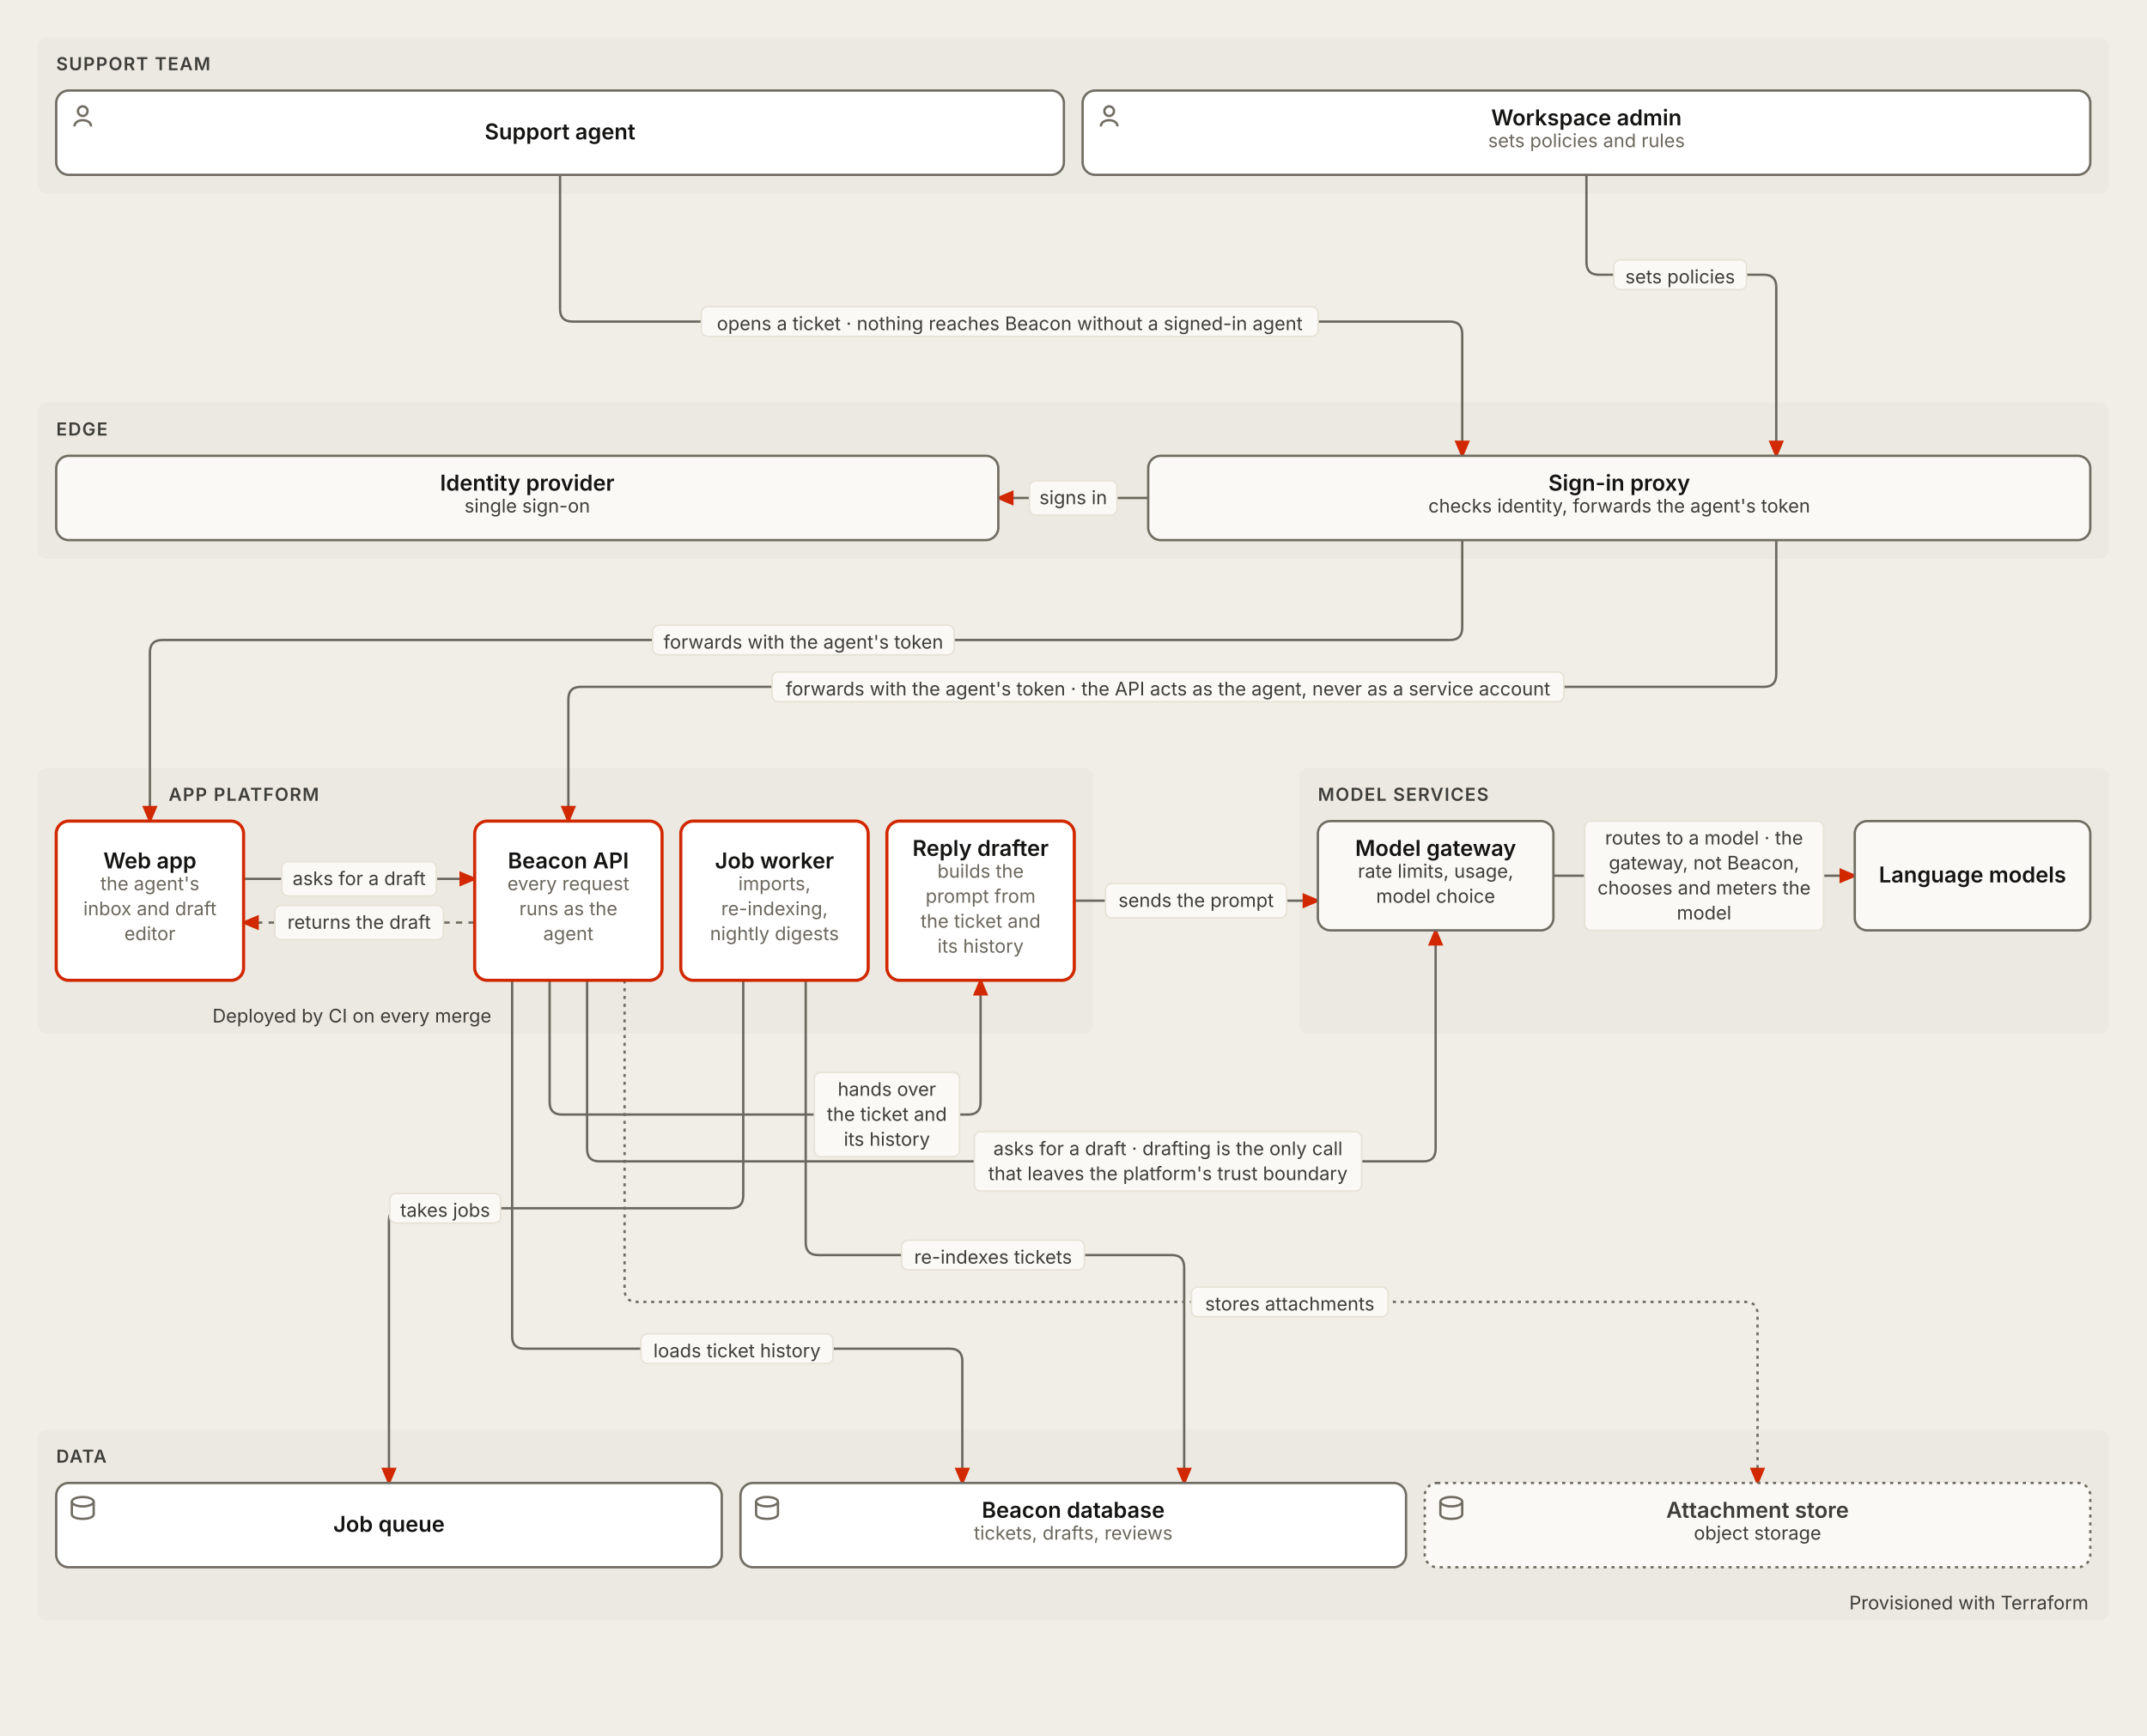
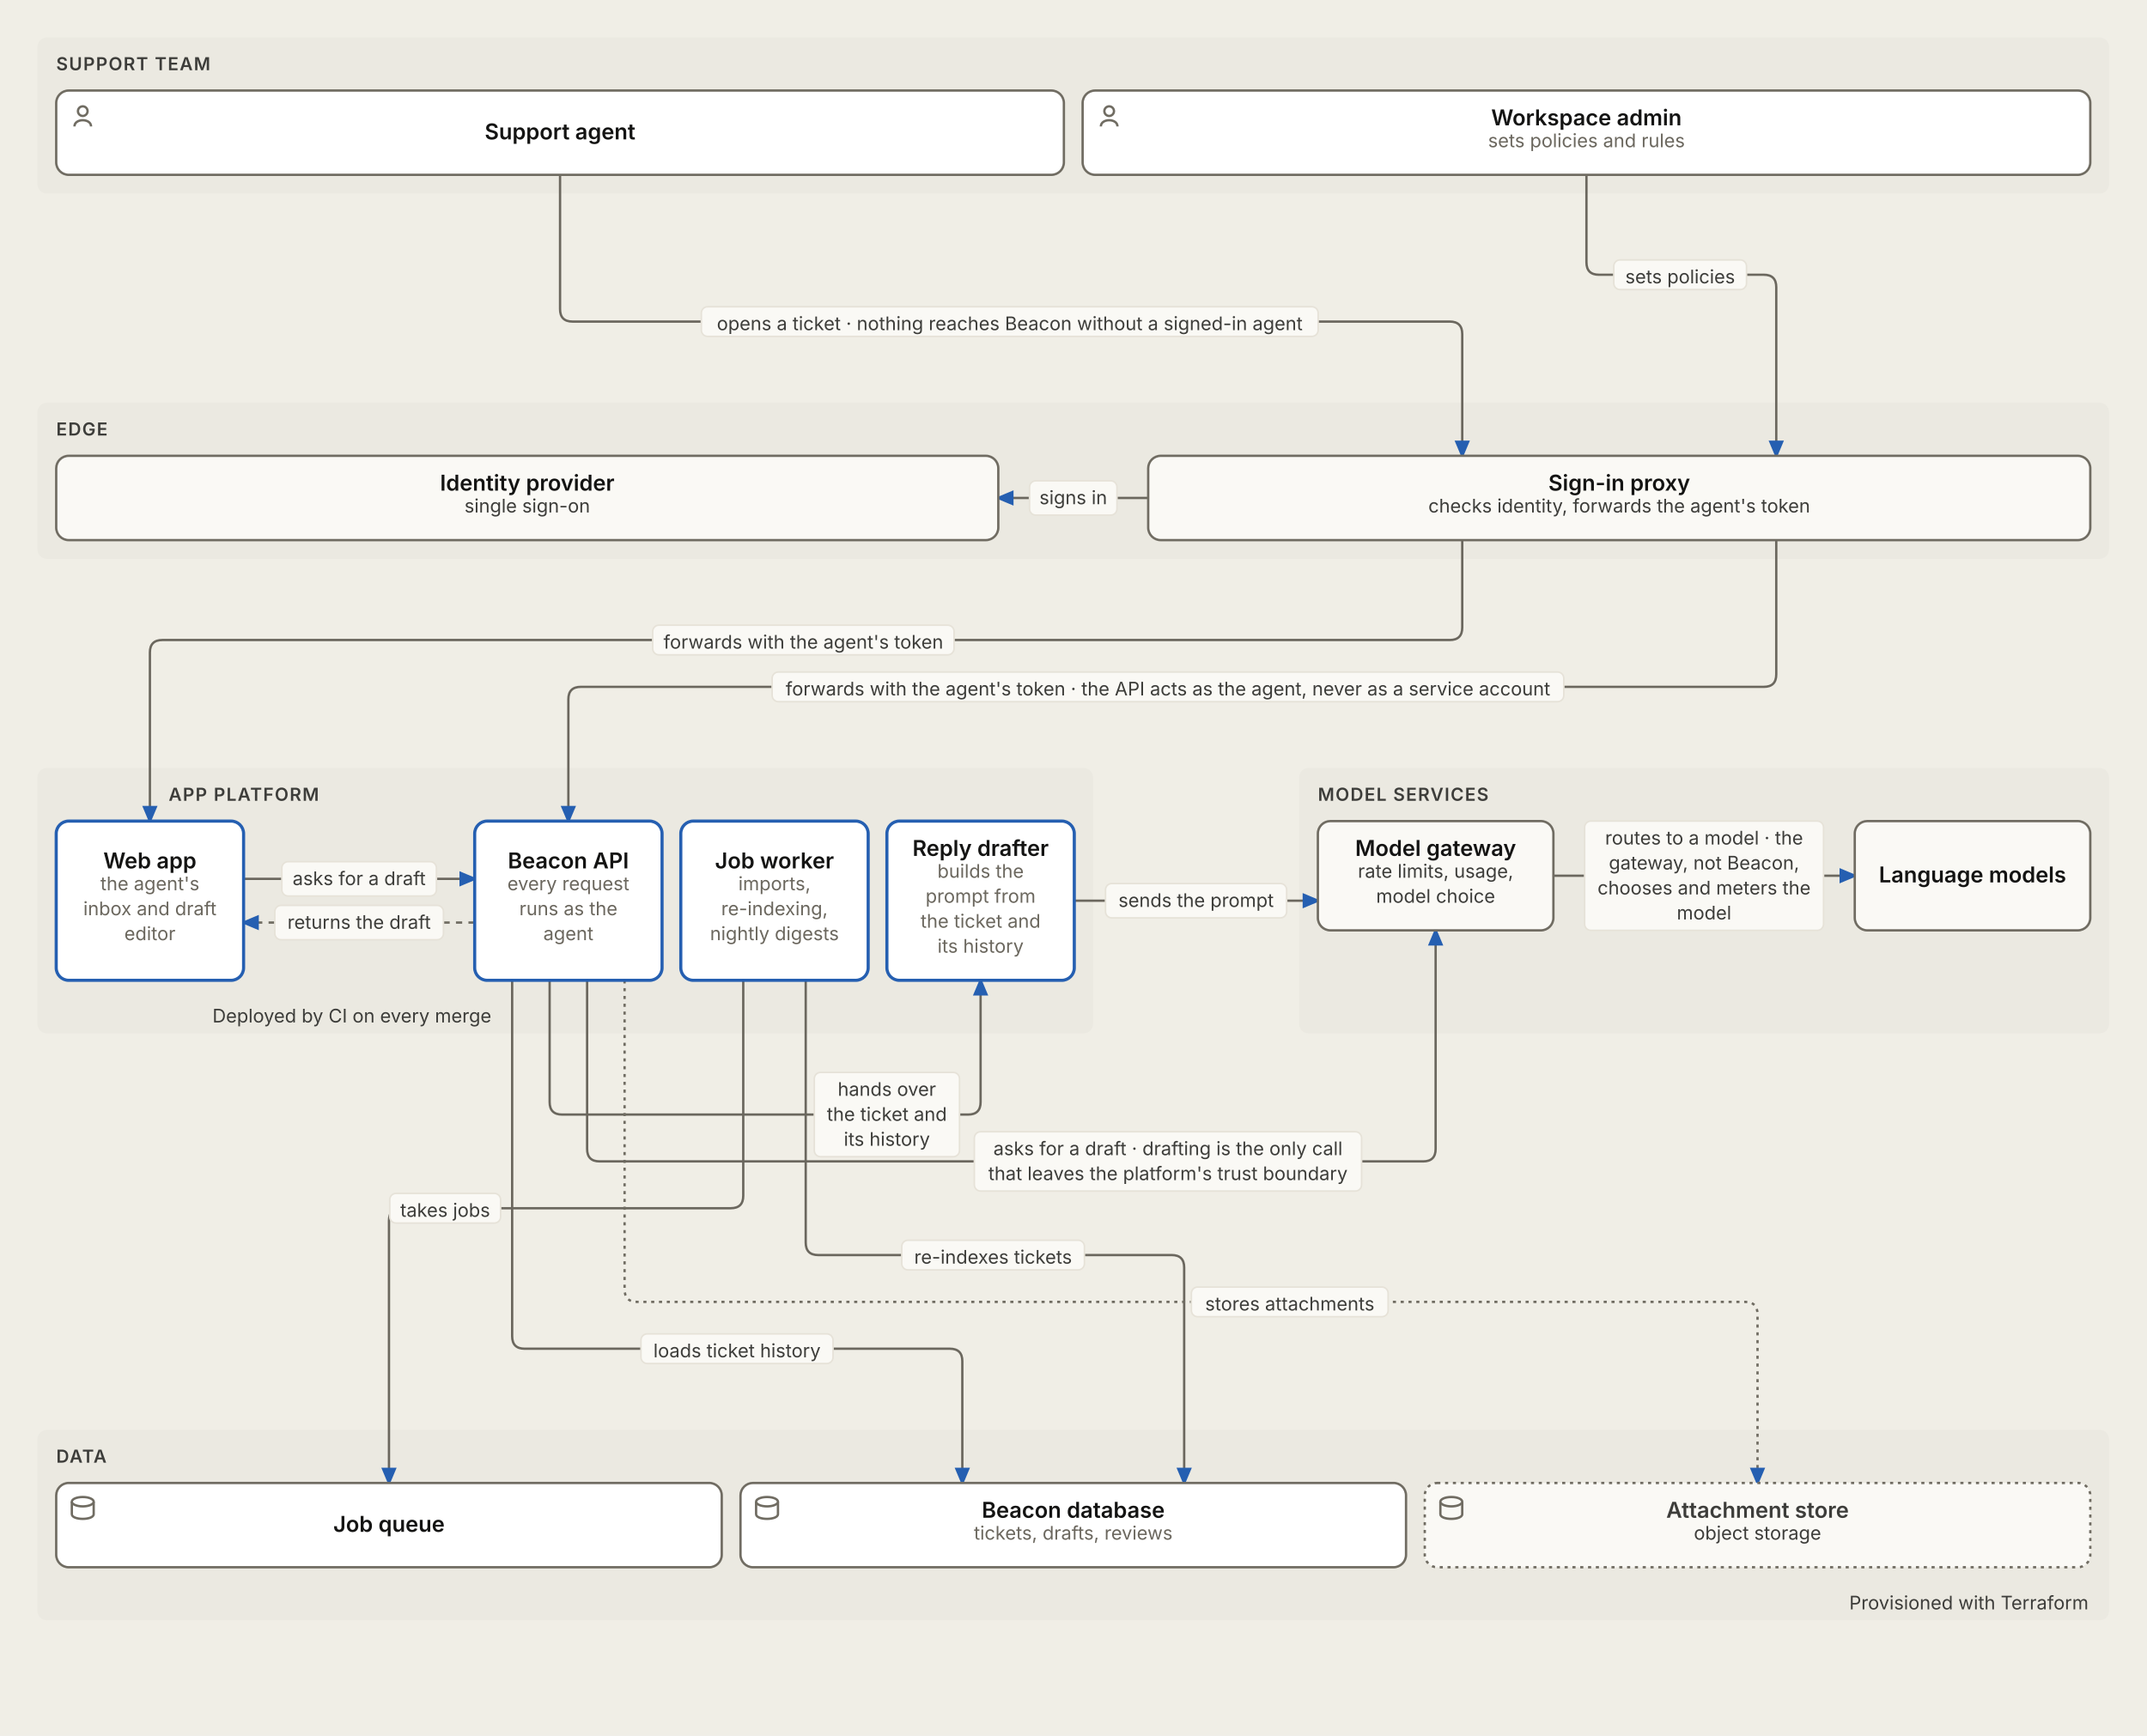
<svg xmlns="http://www.w3.org/2000/svg" viewBox="0 0 1375 1112" width="1375" height="1112" role="img" aria-labelledby="beacon-deployment-title" aria-describedby="beacon-deployment-desc" class="uxb-visual uxb-visual--flow-zoned" data-visual="beacon-deployment" style="font-family:ui-sans-serif, system-ui, -apple-system, &quot;Segoe UI&quot;, sans-serif">
  <rect x="0" y="0" width="1375" height="1112" style="fill:#F0EEE6" />
  <g id="beacon-deployment--zone-support-team" class="uxb-group" data-role="zone">
    <rect x="24" y="24" width="1326.69" height="100" rx="6" style="fill:#EBE9E1" />
  </g>
  <g id="beacon-deployment--zone-edge" class="uxb-group" data-role="zone">
    <rect x="24" y="258" width="1326.69" height="100" rx="6" style="fill:#EBE9E1" />
  </g>
  <g id="beacon-deployment--zone-app-platform" class="uxb-group" data-role="zone">
    <rect x="24" y="492" width="676" height="170" rx="6" style="fill:#EBE9E1" />
  </g>
  <g id="beacon-deployment--zone-model-services" class="uxb-group" data-role="zone">
    <rect x="832" y="492" width="518.69" height="170" rx="6" style="fill:#EBE9E1" />
  </g>
  <g id="beacon-deployment--zone-data" class="uxb-group" data-role="zone">
    <rect x="24" y="916" width="1326.69" height="122" rx="6" style="fill:#EBE9E1" />
  </g>
  <g id="beacon-deployment--agent--proxy" class="uxb-edge">
    <path d="M358.67 112 L358.67 198 Q358.67 206 366.67 206 L928.46 206 Q936.46 206 936.46 214 L936.46 283" style="fill:none;stroke:#6B675E;stroke-width:1.5px" />
-     <path d="M932.68 283 L936.46 292 L940.24 283 Z" style="fill:#D12800;stroke:#D12800;stroke-width:1.5px" />
+     <path d="M932.68 283 L936.46 292 L940.24 283 Z" style="fill:#255FB1;stroke:#255FB1;stroke-width:1.5px" />
  </g>
  <g id="beacon-deployment--admin--proxy" class="uxb-edge">
    <path d="M1016.01 112 L1016.01 168 Q1016.01 176 1024.01 176 L1129.57 176 Q1137.57 176 1137.57 184 L1137.57 283" style="fill:none;stroke:#6B675E;stroke-width:1.5px" />
-     <path d="M1133.79 283 L1137.57 292 L1141.35 283 Z" style="fill:#D12800;stroke:#D12800;stroke-width:1.5px" />
+     <path d="M1133.79 283 L1137.57 292 L1141.35 283 Z" style="fill:#255FB1;stroke:#255FB1;stroke-width:1.5px" />
  </g>
  <g id="beacon-deployment--proxy--idp" class="uxb-edge">
    <path d="M735.34 319 L648.34 319" style="fill:none;stroke:#6B675E;stroke-width:1.5px" />
-     <path d="M648.34 315.22 L639.34 319 L648.34 322.78 Z" style="fill:#D12800;stroke:#D12800;stroke-width:1.5px" />
+     <path d="M648.34 315.22 L639.34 319 L648.34 322.78 Z" style="fill:#255FB1;stroke:#255FB1;stroke-width:1.5px" />
  </g>
  <g id="beacon-deployment--gateway--models" class="uxb-edge">
    <path d="M994.84 561 L1178.84 561" style="fill:none;stroke:#6B675E;stroke-width:1.5px" />
-     <path d="M1178.84 564.78 L1187.84 561 L1178.84 557.22 Z" style="fill:#D12800;stroke:#D12800;stroke-width:1.5px" />
+     <path d="M1178.84 564.78 L1187.84 561 L1178.84 557.22 Z" style="fill:#255FB1;stroke:#255FB1;stroke-width:1.5px" />
  </g>
  <g id="beacon-deployment--proxy--web" class="uxb-edge">
    <path d="M936.46 346 L936.46 402 Q936.46 410 928.46 410 L104 410 Q96 410 96 418 L96 517" style="fill:none;stroke:#6B675E;stroke-width:1.5px" />
-     <path d="M92.22 517 L96 526 L99.78 517 Z" style="fill:#D12800;stroke:#D12800;stroke-width:1.5px" />
+     <path d="M92.22 517 L96 526 L99.78 517 Z" style="fill:#255FB1;stroke:#255FB1;stroke-width:1.5px" />
  </g>
  <g id="beacon-deployment--proxy--api" class="uxb-edge">
    <path d="M1137.57 346 L1137.57 432 Q1137.57 440 1129.57 440 L372 440 Q364 440 364 448 L364 517" style="fill:none;stroke:#6B675E;stroke-width:1.5px" />
-     <path d="M360.22 517 L364 526 L367.78 517 Z" style="fill:#D12800;stroke:#D12800;stroke-width:1.5px" />
+     <path d="M360.22 517 L364 526 L367.78 517 Z" style="fill:#255FB1;stroke:#255FB1;stroke-width:1.5px" />
  </g>
  <g id="beacon-deployment--web--api" class="uxb-edge">
    <path d="M156 563 L295 563" style="fill:none;stroke:#6B675E;stroke-width:1.5px" />
-     <path d="M295 566.78 L304 563 L295 559.22 Z" style="fill:#D12800;stroke:#D12800;stroke-width:1.5px" />
+     <path d="M295 566.78 L304 563 L295 559.22 Z" style="fill:#255FB1;stroke:#255FB1;stroke-width:1.5px" />
  </g>
  <g id="beacon-deployment--api--web" class="uxb-edge" data-kind="return">
    <path d="M304 591 L165 591" style="fill:none;stroke:#706C62;stroke-width:1.5px;stroke-dasharray:4 4" />
-     <path d="M165 587.22 L156 591 L165 594.78 Z" style="fill:#D12800;stroke:#D12800;stroke-width:1.5px" />
+     <path d="M165 587.22 L156 591 L165 594.78 Z" style="fill:#255FB1;stroke:#255FB1;stroke-width:1.5px" />
  </g>
  <g id="beacon-deployment--api--drafter" class="uxb-edge">
    <path d="M352 628 L352 706 Q352 714 360 714 L620 714 Q628 714 628 706 L628 637" style="fill:none;stroke:#6B675E;stroke-width:1.5px" />
-     <path d="M631.78 637 L628 628 L624.22 637 Z" style="fill:#D12800;stroke:#D12800;stroke-width:1.5px" />
+     <path d="M631.78 637 L628 628 L624.22 637 Z" style="fill:#255FB1;stroke:#255FB1;stroke-width:1.5px" />
  </g>
  <g id="beacon-deployment--api--db" class="uxb-edge">
    <path d="M328 628 L328 856 Q328 864 336 864 L608.3 864 Q616.3 864 616.3 872 L616.3 941" style="fill:none;stroke:#6B675E;stroke-width:1.5px" />
-     <path d="M612.52 941 L616.3 950 L620.08 941 Z" style="fill:#D12800;stroke:#D12800;stroke-width:1.5px" />
+     <path d="M612.52 941 L616.3 950 L620.08 941 Z" style="fill:#255FB1;stroke:#255FB1;stroke-width:1.5px" />
  </g>
  <g id="beacon-deployment--worker--queue" class="uxb-edge">
    <path d="M476 628 L476 766 Q476 774 468 774 L257.11 774 Q249.11 774 249.11 782 L249.11 941" style="fill:none;stroke:#6B675E;stroke-width:1.5px" />
-     <path d="M245.33 941 L249.11 950 L252.89 941 Z" style="fill:#D12800;stroke:#D12800;stroke-width:1.5px" />
+     <path d="M245.33 941 L249.11 950 L252.89 941 Z" style="fill:#255FB1;stroke:#255FB1;stroke-width:1.5px" />
  </g>
  <g id="beacon-deployment--worker--db" class="uxb-edge">
    <path d="M516 628 L516 796 Q516 804 524 804 L750.38 804 Q758.38 804 758.38 812 L758.38 941" style="fill:none;stroke:#6B675E;stroke-width:1.5px" />
-     <path d="M754.6 941 L758.38 950 L762.16 941 Z" style="fill:#D12800;stroke:#D12800;stroke-width:1.5px" />
+     <path d="M754.6 941 L758.38 950 L762.16 941 Z" style="fill:#255FB1;stroke:#255FB1;stroke-width:1.5px" />
  </g>
  <g id="beacon-deployment--api--files" class="uxb-edge" data-status="unknown">
    <path d="M400 628 L400 826 Q400 834 408 834 L1117.57 834 Q1125.57 834 1125.57 842 L1125.57 941" style="fill:none;stroke:#706C62;stroke-width:1.5px;stroke-dasharray:2 3" />
-     <path d="M1121.79 941 L1125.57 950 L1129.35 941 Z" style="fill:#D12800;stroke:#D12800;stroke-width:1.5px" />
+     <path d="M1121.79 941 L1125.57 950 L1129.35 941 Z" style="fill:#255FB1;stroke:#255FB1;stroke-width:1.5px" />
  </g>
  <g id="beacon-deployment--drafter--gateway" class="uxb-edge">
    <path d="M688 577 L835 577" style="fill:none;stroke:#6B675E;stroke-width:1.5px" />
-     <path d="M835 580.78 L844 577 L835 573.22 Z" style="fill:#D12800;stroke:#D12800;stroke-width:1.5px" />
+     <path d="M835 580.78 L844 577 L835 573.22 Z" style="fill:#255FB1;stroke:#255FB1;stroke-width:1.5px" />
  </g>
  <g id="beacon-deployment--api--gateway" class="uxb-edge">
    <path d="M376 628 L376 736 Q376 744 384 744 L911.42 744 Q919.42 744 919.42 736 L919.42 605" style="fill:none;stroke:#6B675E;stroke-width:1.5px" />
-     <path d="M923.2 605 L919.42 596 L915.64 605 Z" style="fill:#D12800;stroke:#D12800;stroke-width:1.5px" />
+     <path d="M923.2 605 L919.42 596 L915.64 605 Z" style="fill:#255FB1;stroke:#255FB1;stroke-width:1.5px" />
  </g>
  <g class="uxb-label">
    <rect x="449.17" y="196.5" width="395" height="19" rx="4" style="fill:#FAF9F5;stroke:#E6E2D8;stroke-width:1px" />
    <text x="646.67" y="211.5" text-anchor="middle" style="fill:#3D3D3A;font-size:12px;font-weight:400">opens a ticket · nothing reaches Beacon without a signed-in agent</text>
  </g>
  <g class="uxb-label">
    <rect x="1033.51" y="166.5" width="85" height="19" rx="4" style="fill:#FAF9F5;stroke:#E6E2D8;stroke-width:1px" />
    <text x="1076.01" y="181.5" text-anchor="middle" style="fill:#3D3D3A;font-size:12px;font-weight:400">sets policies</text>
  </g>
  <g class="uxb-label">
    <rect x="659.34" y="308" width="56" height="22" rx="4" style="fill:#FAF9F5;stroke:#E6E2D8;stroke-width:1px" />
    <text x="687.34" y="323" text-anchor="middle" style="fill:#3D3D3A;font-size:12px;font-weight:400">signs in</text>
  </g>
  <g class="uxb-label">
    <rect x="1014.84" y="526" width="153" height="70" rx="4" style="fill:#FAF9F5;stroke:#E6E2D8;stroke-width:1px" />
    <text x="1091.34" y="541" text-anchor="middle" style="fill:#3D3D3A;font-size:12px;font-weight:400">routes to a model · the</text>
    <text x="1091.34" y="557" text-anchor="middle" style="fill:#3D3D3A;font-size:12px;font-weight:400">gateway, not Beacon,</text>
    <text x="1091.34" y="573" text-anchor="middle" style="fill:#3D3D3A;font-size:12px;font-weight:400">chooses and meters the</text>
    <text x="1091.34" y="589" text-anchor="middle" style="fill:#3D3D3A;font-size:12px;font-weight:400">model</text>
  </g>
  <g class="uxb-label">
    <rect x="418" y="400.5" width="193" height="19" rx="4" style="fill:#FAF9F5;stroke:#E6E2D8;stroke-width:1px" />
    <text x="514.5" y="415.5" text-anchor="middle" style="fill:#3D3D3A;font-size:12px;font-weight:400">forwards with the agent's token</text>
  </g>
  <g class="uxb-label">
    <rect x="494.5" y="430.5" width="507" height="19" rx="4" style="fill:#FAF9F5;stroke:#E6E2D8;stroke-width:1px" />
    <text x="748" y="445.5" text-anchor="middle" style="fill:#3D3D3A;font-size:12px;font-weight:400">forwards with the agent's token · the API acts as the agent, never as a service account</text>
  </g>
  <g class="uxb-label">
    <rect x="180.5" y="552" width="99" height="22" rx="4" style="fill:#FAF9F5;stroke:#E6E2D8;stroke-width:1px" />
    <text x="230" y="567" text-anchor="middle" style="fill:#3D3D3A;font-size:12px;font-weight:400">asks for a draft</text>
  </g>
  <g class="uxb-label">
    <rect x="176" y="580" width="108" height="22" rx="4" style="fill:#FAF9F5;stroke:#E6E2D8;stroke-width:1px" />
    <text x="230" y="595" text-anchor="middle" style="fill:#3D3D3A;font-size:12px;font-weight:400">returns the draft</text>
  </g>
  <g class="uxb-label">
    <rect x="521.5" y="687" width="93" height="54" rx="4" style="fill:#FAF9F5;stroke:#E6E2D8;stroke-width:1px" />
    <text x="568" y="702" text-anchor="middle" style="fill:#3D3D3A;font-size:12px;font-weight:400">hands over</text>
    <text x="568" y="718" text-anchor="middle" style="fill:#3D3D3A;font-size:12px;font-weight:400">the ticket and</text>
    <text x="568" y="734" text-anchor="middle" style="fill:#3D3D3A;font-size:12px;font-weight:400">its history</text>
  </g>
  <g class="uxb-label">
    <rect x="410.5" y="854.5" width="123" height="19" rx="4" style="fill:#FAF9F5;stroke:#E6E2D8;stroke-width:1px" />
    <text x="472" y="869.5" text-anchor="middle" style="fill:#3D3D3A;font-size:12px;font-weight:400">loads ticket history</text>
  </g>
  <g class="uxb-label">
    <rect x="249.61" y="764.5" width="71" height="19" rx="4" style="fill:#FAF9F5;stroke:#E6E2D8;stroke-width:1px" />
    <text x="285.11" y="779.5" text-anchor="middle" style="fill:#3D3D3A;font-size:12px;font-weight:400">takes jobs</text>
  </g>
  <g class="uxb-label">
    <rect x="577.5" y="794.5" width="117" height="19" rx="4" style="fill:#FAF9F5;stroke:#E6E2D8;stroke-width:1px" />
    <text x="636" y="809.5" text-anchor="middle" style="fill:#3D3D3A;font-size:12px;font-weight:400">re-indexes tickets</text>
  </g>
  <g class="uxb-label">
    <rect x="763" y="824.5" width="126" height="19" rx="4" style="fill:#FAF9F5;stroke:#E6E2D8;stroke-width:1px" />
    <text x="826" y="839.5" text-anchor="middle" style="fill:#3D3D3A;font-size:12px;font-weight:400">stores attachments</text>
  </g>
  <g class="uxb-label">
    <rect x="708" y="566" width="116" height="22" rx="4" style="fill:#FAF9F5;stroke:#E6E2D8;stroke-width:1px" />
    <text x="766" y="581" text-anchor="middle" style="fill:#3D3D3A;font-size:12px;font-weight:400">sends the prompt</text>
  </g>
  <g class="uxb-label">
    <rect x="624" y="725" width="248" height="38" rx="4" style="fill:#FAF9F5;stroke:#E6E2D8;stroke-width:1px" />
    <text x="748" y="740" text-anchor="middle" style="fill:#3D3D3A;font-size:12px;font-weight:400">asks for a draft · drafting is the only call</text>
    <text x="748" y="756" text-anchor="middle" style="fill:#3D3D3A;font-size:12px;font-weight:400">that leaves the platform's trust boundary</text>
  </g>
  <g class="uxb-label">
    <rect x="32" y="32" width="105.35" height="18" rx="3" style="fill:#EBE9E1" />
    <text x="36" y="45" style="fill:#3D3D3A;font-size:11.5px;font-weight:600;letter-spacing:0.06em">SUPPORT TEAM</text>
  </g>
  <g class="uxb-label">
    <rect x="32" y="266" width="42.2" height="18" rx="3" style="fill:#EBE9E1" />
    <text x="36" y="279" style="fill:#3D3D3A;font-size:11.5px;font-weight:600;letter-spacing:0.06em">EDGE</text>
  </g>
  <g class="uxb-label">
    <rect x="104" y="500" width="103.98" height="18" rx="3" style="fill:#EBE9E1" />
    <text x="108" y="513" style="fill:#3D3D3A;font-size:11.5px;font-weight:600;letter-spacing:0.06em">APP PLATFORM</text>
  </g>
  <g class="uxb-label">
    <rect x="132.05" y="642" width="187.95" height="17" rx="3" style="fill:#EBE9E1" />
    <text x="136.05" y="655" style="fill:#3D3D3A;font-size:12px;font-weight:400">Deployed by CI on every merge</text>
  </g>
  <g class="uxb-label">
    <rect x="840" y="500" width="117.63" height="18" rx="3" style="fill:#EBE9E1" />
    <text x="844" y="513" style="fill:#3D3D3A;font-size:11.5px;font-weight:600;letter-spacing:0.06em">MODEL SERVICES</text>
  </g>
  <g class="uxb-label">
    <rect x="32" y="924" width="40.47" height="18" rx="3" style="fill:#EBE9E1" />
    <text x="36" y="937" style="fill:#3D3D3A;font-size:11.5px;font-weight:600;letter-spacing:0.06em">DATA</text>
  </g>
  <g class="uxb-label">
    <rect x="1180.32" y="1018" width="162.37" height="17" rx="3" style="fill:#EBE9E1" />
    <text x="1184.32" y="1031" style="fill:#3D3D3A;font-size:12px;font-weight:400">Provisioned with Terraform</text>
  </g>
  <g id="beacon-deployment--agent" class="uxb-node" data-role="actor" data-status="built">
    <rect x="36" y="58" width="645.34" height="54" rx="8" style="fill:#FFFFFF;stroke:#706C62;stroke-width:1.5px" />
    <circle cx="53" cy="71.2" r="3.08" style="fill:none;stroke:#706C62;stroke-width:1.5px" />
    <path d="M47.68 81 C47.68 75.68 58.32 75.68 58.32 81" style="fill:none;stroke:#706C62;stroke-width:1.5px" />
    <text x="358.67" y="89.3" text-anchor="middle" style="fill:#141413;font-size:14px;font-weight:600">Support agent</text>
  </g>
  <g id="beacon-deployment--admin" class="uxb-node" data-role="actor" data-status="built">
    <rect x="693.34" y="58" width="645.34" height="54" rx="8" style="fill:#FFFFFF;stroke:#706C62;stroke-width:1.5px" />
    <circle cx="710.34" cy="71.2" r="3.08" style="fill:none;stroke:#706C62;stroke-width:1.5px" />
    <path d="M705.023 81 C705.023 75.68 715.663 75.68 715.663 81" style="fill:none;stroke:#706C62;stroke-width:1.5px" />
    <text x="1016.01" y="80.3" text-anchor="middle" style="fill:#141413;font-size:14px;font-weight:600">Workspace admin</text>
    <text x="1016.01" y="94.3" text-anchor="middle" style="fill:#6B675E;font-size:12px;font-weight:400">sets policies and rules</text>
  </g>
  <g id="beacon-deployment--idp" class="uxb-node" data-role="platform" data-status="built">
    <rect x="36" y="292" width="603.34" height="54" rx="8" style="fill:#FAF9F5;stroke:#706C62;stroke-width:1.5px" />
    <text x="337.67" y="314.3" text-anchor="middle" style="fill:#141413;font-size:14px;font-weight:600">Identity provider</text>
    <text x="337.67" y="328.3" text-anchor="middle" style="fill:#3D3D3A;font-size:12px;font-weight:400">single sign-on</text>
  </g>
  <g id="beacon-deployment--proxy" class="uxb-node" data-role="platform" data-status="built">
    <rect x="735.34" y="292" width="603.34" height="54" rx="8" style="fill:#FAF9F5;stroke:#706C62;stroke-width:1.5px" />
    <text x="1037.01" y="314.3" text-anchor="middle" style="fill:#141413;font-size:14px;font-weight:600">Sign-in proxy</text>
    <text x="1037.01" y="328.3" text-anchor="middle" style="fill:#3D3D3A;font-size:12px;font-weight:400">checks identity, forwards the agent's token</text>
  </g>
  <g id="beacon-deployment--web" class="uxb-node" data-role="own" data-status="built">
-     <rect x="36" y="526" width="120" height="102" rx="8" style="fill:#FFFFFF;stroke:#D12800;stroke-width:2px" />
+     <rect x="36" y="526" width="120" height="102" rx="8" style="fill:#FFFFFF;stroke:#255FB1;stroke-width:2px" />
    <text x="96" y="556.3" text-anchor="middle" style="fill:#141413;font-size:14px;font-weight:600">Web app</text>
    <text x="96" y="570.3" text-anchor="middle" style="fill:#6B675E;font-size:12px;font-weight:400">the agent's</text>
    <text x="96" y="586.3" text-anchor="middle" style="fill:#6B675E;font-size:12px;font-weight:400">inbox and draft</text>
    <text x="96" y="602.3" text-anchor="middle" style="fill:#6B675E;font-size:12px;font-weight:400">editor</text>
  </g>
  <g id="beacon-deployment--api" class="uxb-node" data-role="own" data-status="built">
-     <rect x="304" y="526" width="120" height="102" rx="8" style="fill:#FFFFFF;stroke:#D12800;stroke-width:2px" />
+     <rect x="304" y="526" width="120" height="102" rx="8" style="fill:#FFFFFF;stroke:#255FB1;stroke-width:2px" />
    <text x="364" y="556.3" text-anchor="middle" style="fill:#141413;font-size:14px;font-weight:600">Beacon API</text>
    <text x="364" y="570.3" text-anchor="middle" style="fill:#6B675E;font-size:12px;font-weight:400">every request</text>
    <text x="364" y="586.3" text-anchor="middle" style="fill:#6B675E;font-size:12px;font-weight:400">runs as the</text>
    <text x="364" y="602.3" text-anchor="middle" style="fill:#6B675E;font-size:12px;font-weight:400">agent</text>
  </g>
  <g id="beacon-deployment--drafter" class="uxb-node" data-role="own" data-status="built">
-     <rect x="568" y="526" width="120" height="102" rx="8" style="fill:#FFFFFF;stroke:#D12800;stroke-width:2px" />
+     <rect x="568" y="526" width="120" height="102" rx="8" style="fill:#FFFFFF;stroke:#255FB1;stroke-width:2px" />
    <text x="628" y="548.3" text-anchor="middle" style="fill:#141413;font-size:14px;font-weight:600">Reply drafter</text>
    <text x="628" y="562.3" text-anchor="middle" style="fill:#6B675E;font-size:12px;font-weight:400">builds the</text>
    <text x="628" y="578.3" text-anchor="middle" style="fill:#6B675E;font-size:12px;font-weight:400">prompt from</text>
    <text x="628" y="594.3" text-anchor="middle" style="fill:#6B675E;font-size:12px;font-weight:400">the ticket and</text>
    <text x="628" y="610.3" text-anchor="middle" style="fill:#6B675E;font-size:12px;font-weight:400">its history</text>
  </g>
  <g id="beacon-deployment--worker" class="uxb-node" data-role="own" data-status="built">
-     <rect x="436" y="526" width="120" height="102" rx="8" style="fill:#FFFFFF;stroke:#D12800;stroke-width:2px" />
+     <rect x="436" y="526" width="120" height="102" rx="8" style="fill:#FFFFFF;stroke:#255FB1;stroke-width:2px" />
    <text x="496" y="556.3" text-anchor="middle" style="fill:#141413;font-size:14px;font-weight:600">Job worker</text>
    <text x="496" y="570.3" text-anchor="middle" style="fill:#6B675E;font-size:12px;font-weight:400">imports,</text>
    <text x="496" y="586.3" text-anchor="middle" style="fill:#6B675E;font-size:12px;font-weight:400">re-indexing,</text>
    <text x="496" y="602.3" text-anchor="middle" style="fill:#6B675E;font-size:12px;font-weight:400">nightly digests</text>
  </g>
  <g id="beacon-deployment--db" class="uxb-node" data-role="store" data-status="built">
    <rect x="474.23" y="950" width="426.23" height="54" rx="8" style="fill:#FFFFFF;stroke:#706C62;stroke-width:1.5px" />
    <path d="M484.228 962 L484.228 970 C484.228 974 498.228 974 498.228 970 L498.228 962" style="fill:#FFFFFF;stroke:#706C62;stroke-width:1.5px" />
    <ellipse cx="491.23" cy="962" rx="7" ry="3" style="fill:#FFFFFF;stroke:#706C62;stroke-width:1.5px" />
    <text x="687.34" y="972.3" text-anchor="middle" style="fill:#141413;font-size:14px;font-weight:600">Beacon database</text>
    <text x="687.34" y="986.3" text-anchor="middle" style="fill:#6B675E;font-size:12px;font-weight:400">tickets, drafts, reviews</text>
  </g>
  <g id="beacon-deployment--queue" class="uxb-node" data-role="store" data-status="built">
    <rect x="36" y="950" width="426.23" height="54" rx="8" style="fill:#FFFFFF;stroke:#706C62;stroke-width:1.5px" />
    <path d="M46 962 L46 970 C46 974 60 974 60 970 L60 962" style="fill:#FFFFFF;stroke:#706C62;stroke-width:1.5px" />
    <ellipse cx="53" cy="962" rx="7" ry="3" style="fill:#FFFFFF;stroke:#706C62;stroke-width:1.5px" />
    <text x="249.11" y="981.3" text-anchor="middle" style="fill:#141413;font-size:14px;font-weight:600">Job queue</text>
  </g>
  <g id="beacon-deployment--files" class="uxb-node" data-role="store" data-status="unknown">
    <rect x="912.46" y="950" width="426.23" height="54" rx="8" style="fill:#FAF9F5;stroke:#706C62;stroke-width:1.5px;stroke-dasharray:2 3" />
    <path d="M922.457 962 L922.457 970 C922.457 974 936.457 974 936.457 970 L936.457 962" style="fill:#FAF9F5;stroke:#706C62;stroke-width:1.5px" />
    <ellipse cx="929.46" cy="962" rx="7" ry="3" style="fill:#FAF9F5;stroke:#706C62;stroke-width:1.5px" />
    <text x="1125.57" y="972.3" text-anchor="middle" style="fill:#3D3D3A;font-size:14px;font-weight:600">Attachment store</text>
    <text x="1125.57" y="986.3" text-anchor="middle" style="fill:#3D3D3A;font-size:12px;font-weight:400">object storage</text>
  </g>
  <g id="beacon-deployment--gateway" class="uxb-node" data-role="platform" data-status="built">
    <rect x="844" y="526" width="150.84" height="70" rx="8" style="fill:#FAF9F5;stroke:#706C62;stroke-width:1.5px" />
    <text x="919.42" y="548.3" text-anchor="middle" style="fill:#141413;font-size:14px;font-weight:600">Model gateway</text>
    <text x="919.42" y="562.3" text-anchor="middle" style="fill:#3D3D3A;font-size:12px;font-weight:400">rate limits, usage,</text>
    <text x="919.42" y="578.3" text-anchor="middle" style="fill:#3D3D3A;font-size:12px;font-weight:400">model choice</text>
  </g>
  <g id="beacon-deployment--models" class="uxb-node" data-role="platform" data-status="built">
    <rect x="1187.84" y="526" width="150.84" height="70" rx="8" style="fill:#FAF9F5;stroke:#706C62;stroke-width:1.5px" />
    <text x="1263.26" y="565.3" text-anchor="middle" style="fill:#141413;font-size:14px;font-weight:600">Language models</text>
  </g>
</svg>
